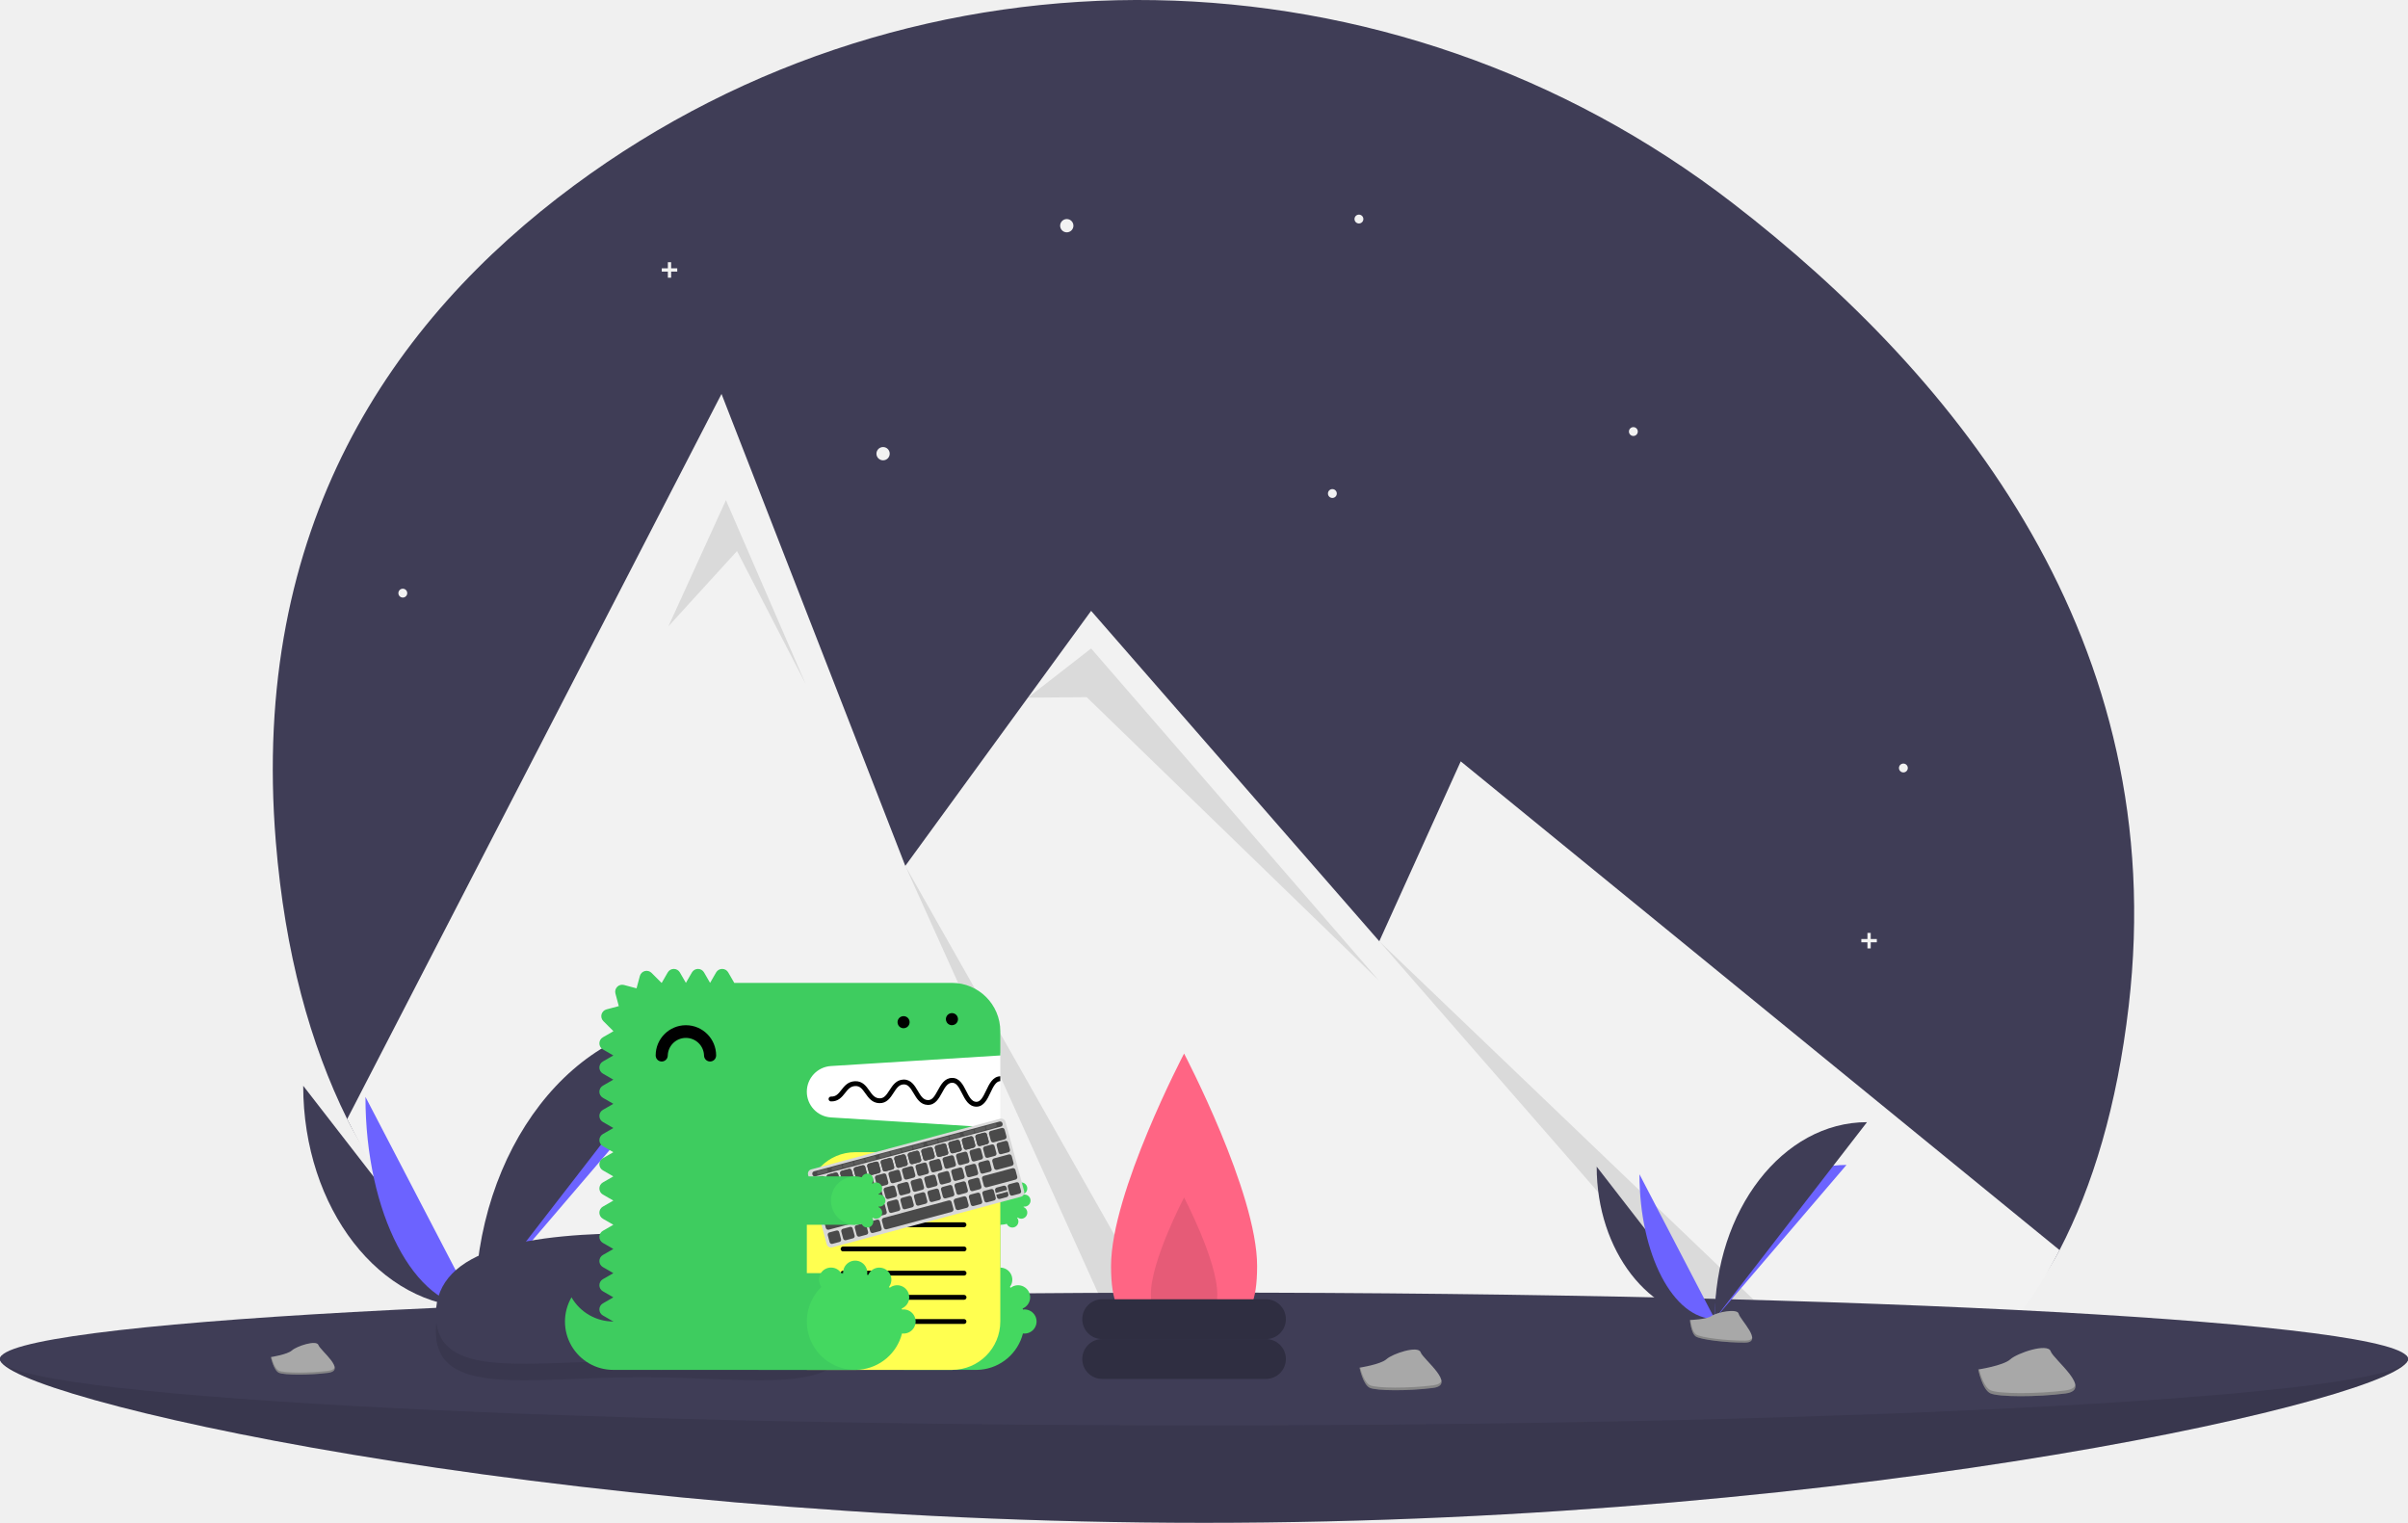
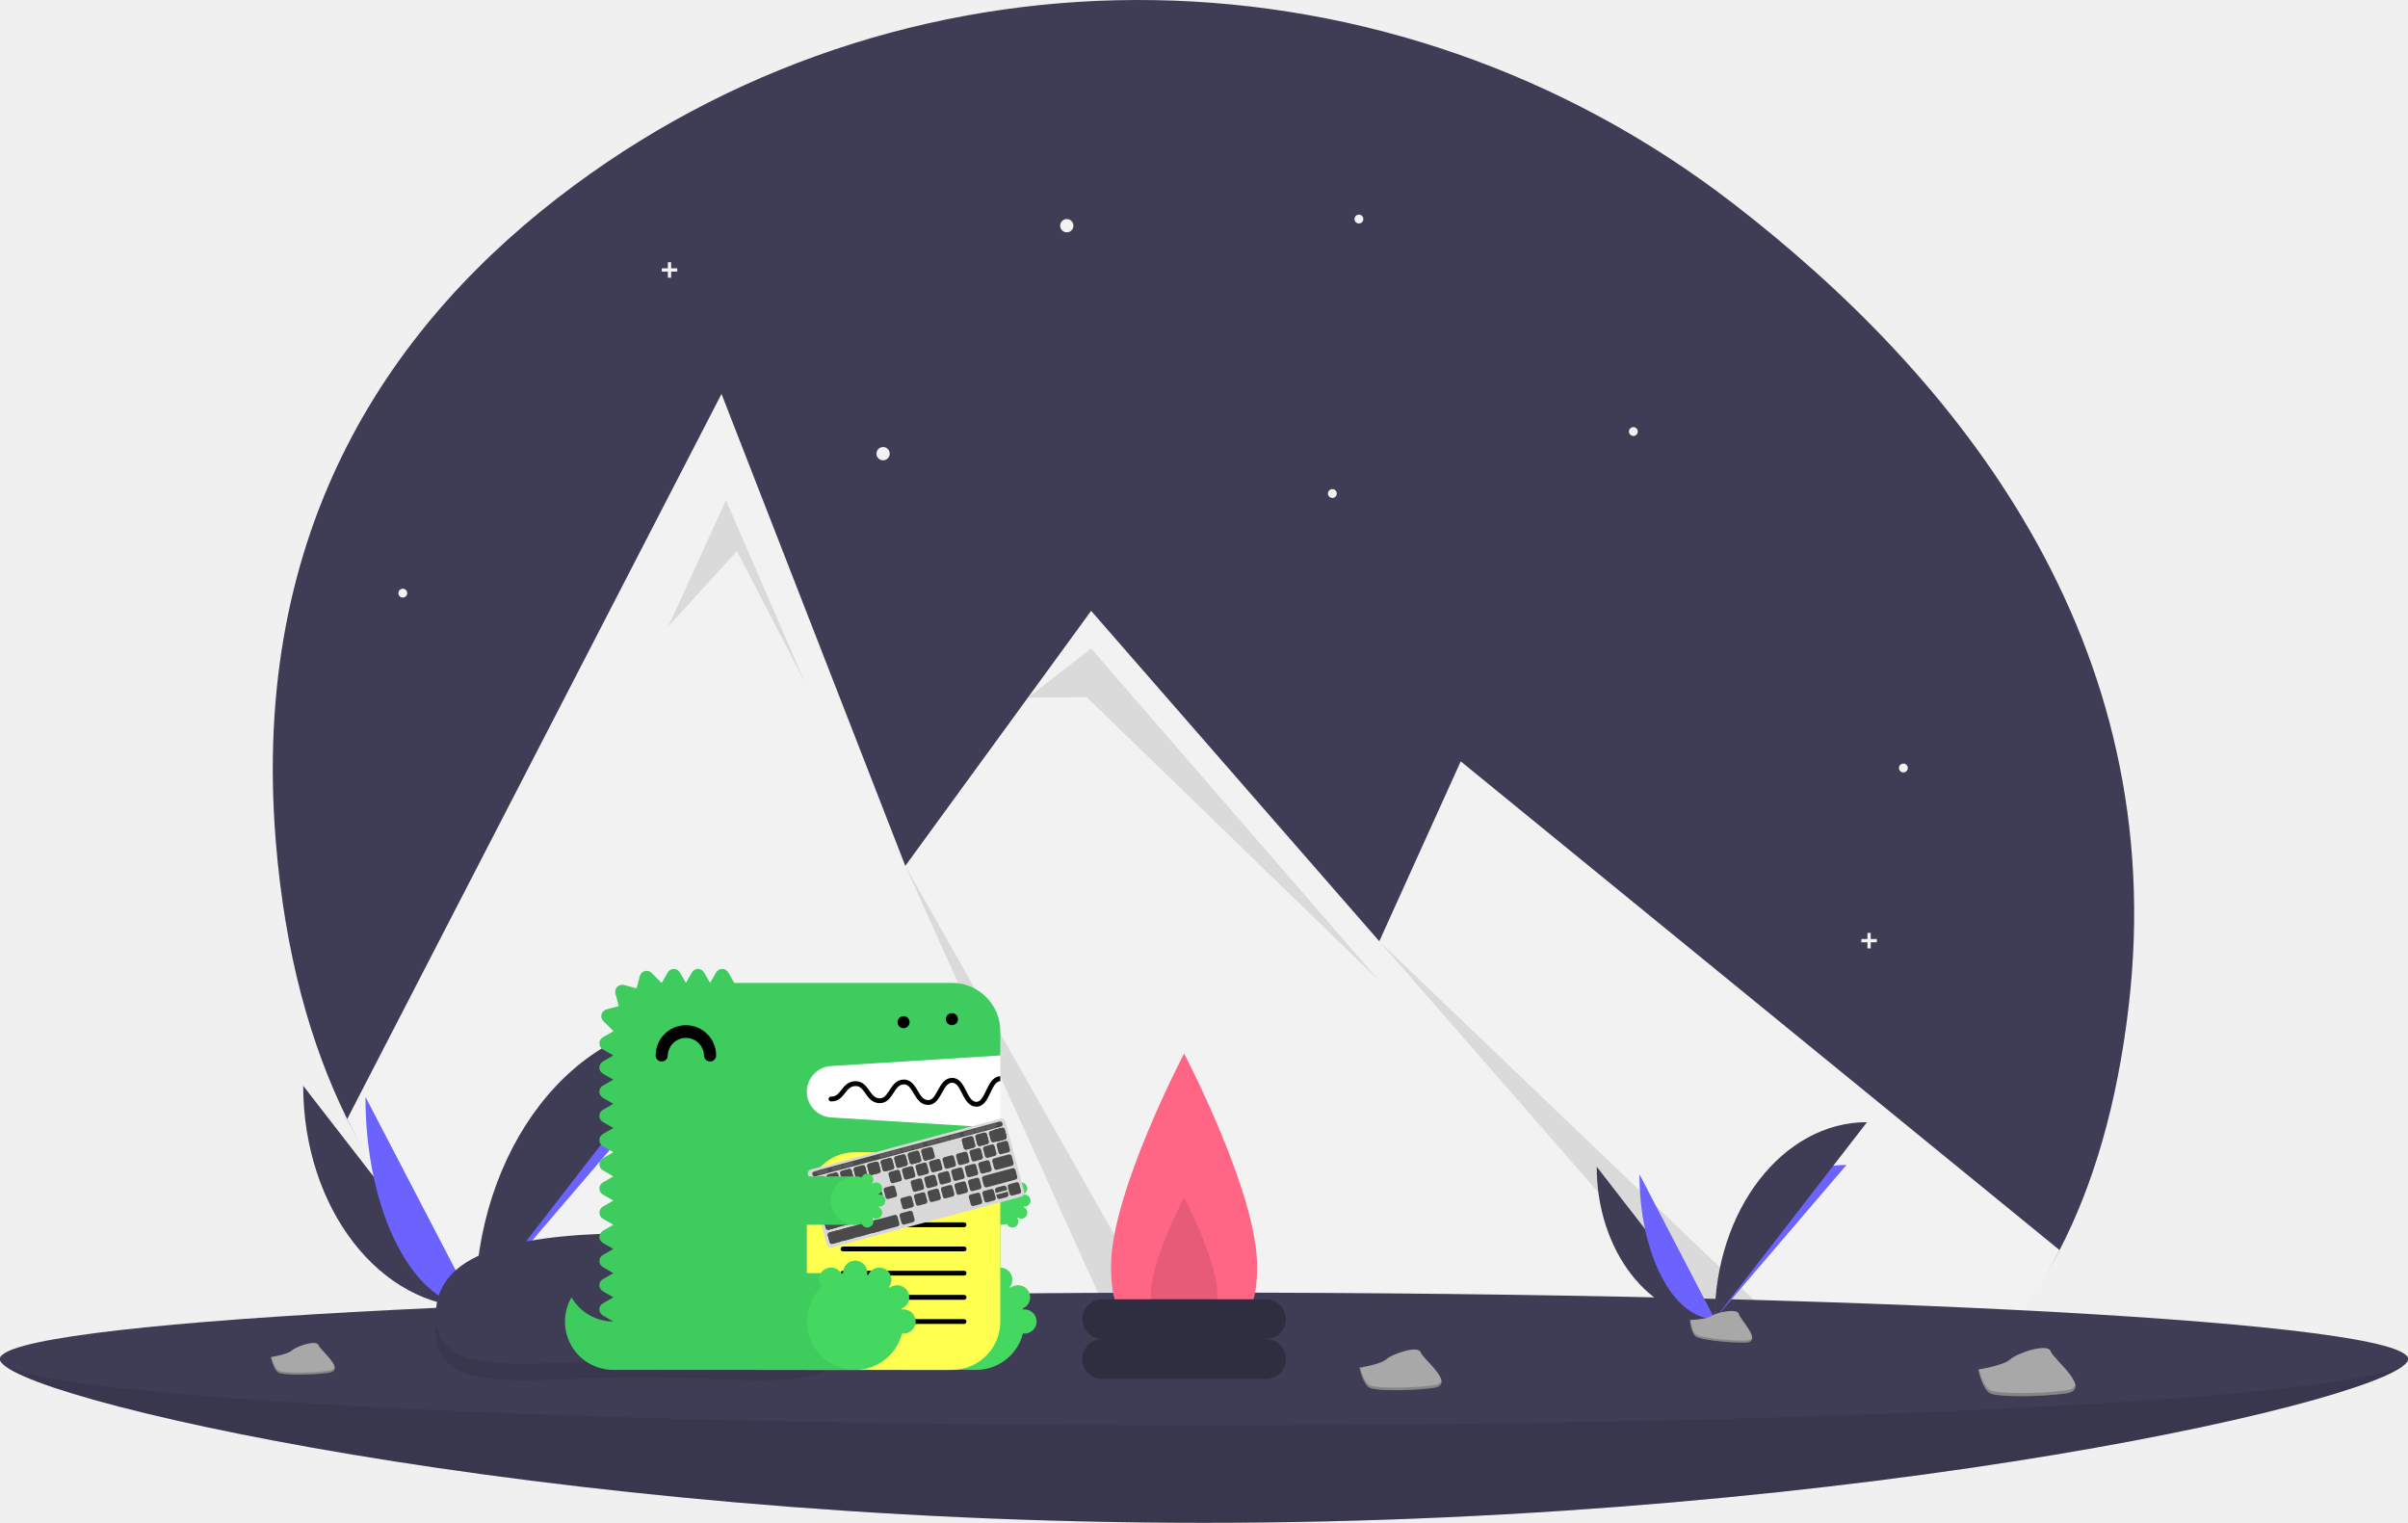
<svg xmlns="http://www.w3.org/2000/svg" width="1088" height="687.962" viewBox="0 0 1088 687.962">
  <g id="Group_12" data-name="Group 12" transform="translate(-57 -56)">
    <g id="Group_11" data-name="Group 11" transform="translate(57 56)">
      <path id="Path_83" data-name="Path 83" d="M1017.81,560.461c-5.27,45.15-16.22,81.4-31.25,110.31-20,38.52-54.21,54.04-84.77,70.28a193.275,193.275,0,0,1-27.46,11.94c-55.61,19.3-117.85,14.18-166.74,3.99a657.282,657.282,0,0,0-104.09-13.16q-14.97-.675-29.97-.67c-15.42.02-293.07,5.29-360.67-131.57-16.69-33.76-28.13-75-32.24-125.27-11.63-142.12,52.29-235.46,134.74-296.47,155.97-115.41,369.76-110.57,523.43,7.88C941.15,276.621,1036.99,396.031,1017.81,560.461Z" transform="translate(-56 -106.019)" fill="#3f3d56" />
      <path id="Path_84" data-name="Path 84" d="M986.56,670.771c-20,38.52-47.21,64.04-77.77,80.28a193.272,193.272,0,0,1-27.46,11.94c-55.61,19.3-117.85,14.18-166.74,3.99a657.3,657.3,0,0,0-104.09-13.16q-14.97-.675-29.97-.67-23.13.03-46.25,1.72c-100.17,7.36-253.82-6.43-321.42-143.29L382,283.981,444.95,445.6l20.09,51.59,55.37-75.98L549,381.981l130.2,149.27,36.8-81.27L970.78,657.9l14.21,11.59Z" transform="translate(-56 -106.019)" fill="#f2f2f2" />
      <path id="Path_85" data-name="Path 85" d="M302,282.962l26-57,36,83-31-60Z" opacity="0.1" />
      <path id="Path_86" data-name="Path 86" d="M610.5,753.821q-14.97-.675-29.97-.67L465.04,497.191Z" transform="translate(-56 -106.019)" opacity="0.1" />
      <path id="Path_87" data-name="Path 87" d="M464.411,315.191,493,292.962l130,150-132-128Z" opacity="0.1" />
      <path id="Path_88" data-name="Path 88" d="M908.79,751.051a193.265,193.265,0,0,1-27.46,11.94L679.2,531.251Z" transform="translate(-56 -106.019)" opacity="0.1" />
      <circle id="Ellipse_11" data-name="Ellipse 11" cx="3" cy="3" r="3" transform="translate(479 98.962)" fill="#f2f2f2" />
      <circle id="Ellipse_12" data-name="Ellipse 12" cx="3" cy="3" r="3" transform="translate(396 201.962)" fill="#f2f2f2" />
      <circle id="Ellipse_13" data-name="Ellipse 13" cx="2" cy="2" r="2" transform="translate(600 220.962)" fill="#f2f2f2" />
      <circle id="Ellipse_14" data-name="Ellipse 14" cx="2" cy="2" r="2" transform="translate(180 265.962)" fill="#f2f2f2" />
      <circle id="Ellipse_15" data-name="Ellipse 15" cx="2" cy="2" r="2" transform="translate(612 96.962)" fill="#f2f2f2" />
      <circle id="Ellipse_16" data-name="Ellipse 16" cx="2" cy="2" r="2" transform="translate(736 192.962)" fill="#f2f2f2" />
      <circle id="Ellipse_17" data-name="Ellipse 17" cx="2" cy="2" r="2" transform="translate(858 344.962)" fill="#f2f2f2" />
      <path id="Path_89" data-name="Path 89" d="M306,121.222h-2.76v-2.76h-1.48v2.76H299V122.7h2.76v2.759h1.48V122.7H306Z" fill="#f2f2f2" />
      <path id="Path_90" data-name="Path 90" d="M848,424.222h-2.76v-2.76h-1.48v2.76H841V425.7h2.76v2.759h1.48V425.7H848Z" fill="#f2f2f2" />
      <path id="Path_91" data-name="Path 91" d="M1144,719.981c0,16.569-243.557,74-544,74s-544-57.431-544-74,243.557,14,544,14S1144,703.413,1144,719.981Z" transform="translate(-56 -106.019)" fill="#3f3d56" />
      <path id="Path_92" data-name="Path 92" d="M1144,719.981c0,16.569-243.557,74-544,74s-544-57.431-544-74,243.557,14,544,14S1144,703.413,1144,719.981Z" transform="translate(-56 -106.019)" opacity="0.1" />
      <ellipse id="Ellipse_18" data-name="Ellipse 18" cx="544" cy="30" rx="544" ry="30" transform="translate(0 583.962)" fill="#3f3d56" />
      <path id="Path_93" data-name="Path 93" d="M624,677.981c0,33.137-14.775,24-33,24s-33,9.137-33-24,33-96,33-96S624,644.844,624,677.981Z" transform="translate(-56 -106.019)" fill="#ff6584" />
      <path id="Path_94" data-name="Path 94" d="M606,690.66c0,15.062-6.716,10.909-15,10.909s-15,4.153-15-10.909,15-43.636,15-43.636S606,675.6,606,690.66Z" transform="translate(-56 -106.019)" opacity="0.1" />
      <rect id="Rectangle_97" data-name="Rectangle 97" width="92" height="18" rx="9" transform="translate(489 604.962)" fill="#2f2e41" />
      <rect id="Rectangle_98" data-name="Rectangle 98" width="92" height="18" rx="9" transform="translate(489 586.962)" fill="#2f2e41" />
      <path id="Path_95" data-name="Path 95" d="M193,596.547c0,55.343,34.719,100.126,77.626,100.126" transform="translate(-56 -106.019)" fill="#3f3d56" />
      <path id="Path_96" data-name="Path 96" d="M270.626,696.673c0-55.965,38.745-101.251,86.626-101.251" transform="translate(-56 -106.019)" fill="#6c63ff" />
      <path id="Path_97" data-name="Path 97" d="M221.125,601.564c0,52.57,22.14,95.109,49.5,95.109" transform="translate(-56 -106.019)" fill="#6c63ff" />
      <path id="Path_98" data-name="Path 98" d="M270.626,696.673c0-71.511,44.783-129.377,100.126-129.377" transform="translate(-56 -106.019)" fill="#3f3d56" />
      <path id="Path_99" data-name="Path 99" d="M254.3,697.379s11.009-.339,14.326-2.7,16.934-5.183,17.757-1.395,16.544,18.844,4.115,18.945-28.879-1.936-32.19-3.953S254.3,697.379,254.3,697.379Z" transform="translate(-56 -106.019)" fill="#a8a8a8" />
      <path id="Path_100" data-name="Path 100" d="M290.716,710.909c-12.429.1-28.879-1.936-32.19-3.953-2.522-1.536-3.527-7.048-3.863-9.591l-.368.014s.7,8.879,4.009,10.9,19.761,4.053,32.19,3.953c3.588-.029,4.827-1.305,4.759-3.2C294.755,710.174,293.386,710.887,290.716,710.909Z" transform="translate(-56 -106.019)" opacity="0.2" />
      <path id="Path_101" data-name="Path 101" d="M777.429,633.081c0,38.029,23.857,68.8,53.341,68.8" transform="translate(-56 -106.019)" fill="#3f3d56" />
      <path id="Path_102" data-name="Path 102" d="M830.769,701.882c0-38.456,26.623-69.575,59.525-69.575" transform="translate(-56 -106.019)" fill="#6c63ff" />
      <path id="Path_103" data-name="Path 103" d="M796.755,636.528c0,36.124,15.213,65.354,34.014,65.354" transform="translate(-56 -106.019)" fill="#6c63ff" />
      <path id="Path_104" data-name="Path 104" d="M830.769,701.882c0-49.139,30.773-88.9,68.8-88.9" transform="translate(-56 -106.019)" fill="#3f3d56" />
      <path id="Path_105" data-name="Path 105" d="M819.548,702.367s7.565-.233,9.844-1.856,11.636-3.562,12.2-.958,11.368,12.949,2.828,13.018-19.844-1.33-22.119-2.716S819.548,702.367,819.548,702.367Z" transform="translate(-56 -106.019)" fill="#a8a8a8" />
      <path id="Path_106" data-name="Path 106" d="M844.574,711.664c-8.54.069-19.844-1.33-22.119-2.716-1.733-1.056-2.423-4.843-2.654-6.59l-.253.01s.479,6.1,2.755,7.487,13.579,2.785,22.119,2.716c2.465-.02,3.317-.9,3.27-2.2C847.349,711.159,846.409,711.649,844.574,711.664Z" transform="translate(-56 -106.019)" opacity="0.2" />
      <path id="Path_107" data-name="Path 107" d="M949.813,724.718s11.36-1.729,14.5-4.591,16.89-7.488,18.217-3.667,19.494,17.447,6.633,19.107-30.153,1.609-33.835-.065S949.813,724.718,949.813,724.718Z" transform="translate(-56 -106.019)" fill="#a8a8a8" />
      <path id="Path_108" data-name="Path 108" d="M989.228,734.173c-12.86,1.659-30.153,1.609-33.835-.065-2.8-1.275-4.535-6.858-5.2-9.45l-.379.061s1.833,9.109,5.516,10.783,20.975,1.725,33.835.065c3.712-.479,4.836-1.956,4.529-3.906C993.319,732.907,991.991,733.817,989.228,734.173Z" transform="translate(-56 -106.019)" opacity="0.2" />
      <path id="Path_109" data-name="Path 109" d="M670.26,723.9s9.587-1.459,12.237-3.875,14.255-6.32,15.374-3.095,16.452,14.725,5.6,16.125-25.448,1.358-28.555-.055S670.26,723.9,670.26,723.9Z" transform="translate(-56 -106.019)" fill="#a8a8a8" />
      <path id="Path_110" data-name="Path 110" d="M703.524,731.875c-10.853,1.4-25.448,1.358-28.555-.055-2.367-1.076-3.827-5.788-4.39-7.976l-.32.051s1.547,7.687,4.655,9.1,17.7,1.456,28.555.055c3.133-.4,4.081-1.651,3.822-3.3C706.977,730.807,705.856,731.575,703.524,731.875Z" transform="translate(-56 -106.019)" opacity="0.2" />
      <path id="Path_111" data-name="Path 111" d="M178.389,719.109s7.463-1.136,9.527-3.016,11.1-4.92,11.969-2.409,12.808,11.463,4.358,12.553-19.811,1.057-22.23-.043S178.389,719.109,178.389,719.109Z" transform="translate(-56 -106.019)" fill="#a8a8a8" />
      <path id="Path_112" data-name="Path 112" d="M204.285,725.321c-8.449,1.09-19.811,1.057-22.23-.043-1.842-.838-2.979-4.506-3.417-6.209l-.249.04s1.2,5.984,3.624,7.085,13.781,1.133,22.23.043c2.439-.315,3.177-1.285,2.976-2.566C206.973,724.489,206.1,725.087,204.285,725.321Z" transform="translate(-56 -106.019)" opacity="0.2" />
      <path id="Path_113" data-name="Path 113" d="M439.7,707.337c0,30.22-42.124,20.873-93.7,20.873s-93.074,9.347-93.074-20.873,42.118-36.793,93.694-36.793S439.7,677.117,439.7,707.337Z" transform="translate(-56 -106.019)" opacity="0.1" />
      <path id="Path_114" data-name="Path 114" d="M439.7,699.9c0,30.22-42.124,20.873-93.7,20.873s-93.074,9.347-93.074-20.873S295.04,663.1,346.616,663.1,439.7,669.676,439.7,699.9Z" transform="translate(-56 -106.019)" fill="#3f3d56" />
    </g>
    <g id="docusaurus_keytar" transform="translate(312.271 493.733)">
      <path id="Path_40" data-name="Path 40" d="M99,52h91.791V89.153H99Z" transform="translate(5.904 -14.001)" fill="#fff" fill-rule="evenodd" />
      <path id="Path_41" data-name="Path 41" d="M24.855,163.927A21.828,21.828,0,0,1,5.947,153a21.829,21.829,0,0,0,18.908,32.782H46.71V163.927Z" transform="translate(-3 -4.634)" fill="#3ecc5f" fill-rule="evenodd" />
      <path id="Path_42" data-name="Path 42" d="M121.861,61.1l76.514-4.782V45.39A21.854,21.854,0,0,0,176.52,23.535H78.173L75.441,18.8a3.154,3.154,0,0,0-5.464,0l-2.732,4.732L64.513,18.8a3.154,3.154,0,0,0-5.464,0l-2.732,4.732L53.586,18.8a3.154,3.154,0,0,0-5.464,0L45.39,23.535c-.024,0-.046,0-.071,0l-4.526-4.525a3.153,3.153,0,0,0-5.276,1.414l-1.5,5.577-5.674-1.521a3.154,3.154,0,0,0-3.863,3.864L26,34.023l-5.575,1.494a3.155,3.155,0,0,0-1.416,5.278l4.526,4.526c0,.023,0,.046,0,.07L18.8,48.122a3.154,3.154,0,0,0,0,5.464l4.732,2.732L18.8,59.05a3.154,3.154,0,0,0,0,5.464l4.732,2.732L18.8,69.977a3.154,3.154,0,0,0,0,5.464l4.732,2.732L18.8,80.9a3.154,3.154,0,0,0,0,5.464L23.535,89.1,18.8,91.832a3.154,3.154,0,0,0,0,5.464l4.732,2.732L18.8,102.76a3.154,3.154,0,0,0,0,5.464l4.732,2.732L18.8,113.687a3.154,3.154,0,0,0,0,5.464l4.732,2.732L18.8,124.615a3.154,3.154,0,0,0,0,5.464l4.732,2.732L18.8,135.542a3.154,3.154,0,0,0,0,5.464l4.732,2.732L18.8,146.469a3.154,3.154,0,0,0,0,5.464l4.732,2.732L18.8,157.4a3.154,3.154,0,0,0,0,5.464l4.732,2.732L18.8,168.324a3.154,3.154,0,0,0,0,5.464l4.732,2.732A21.854,21.854,0,0,0,45.39,198.375H176.52a21.854,21.854,0,0,0,21.855-21.855V89.1l-76.514-4.782a11.632,11.632,0,0,1,0-23.219" transform="translate(-1.681 -17.226)" fill="#3ecc5f" fill-rule="evenodd" />
      <path id="Path_43" data-name="Path 43" d="M143,186.71h32.782V143H143Z" transform="translate(9.984 -5.561)" fill="#3ecc5f" fill-rule="evenodd" />
      <path id="Path_44" data-name="Path 44" d="M196.71,159.855a5.438,5.438,0,0,0-.7.07c-.042-.164-.081-.329-.127-.493a5.457,5.457,0,1,0-5.4-9.372q-.181-.185-.366-.367a5.454,5.454,0,1,0-9.384-5.4c-.162-.046-.325-.084-.486-.126a5.467,5.467,0,1,0-10.788,0c-.162.042-.325.08-.486.126a5.457,5.457,0,1,0-9.384,5.4,21.843,21.843,0,1,0,36.421,21.02,5.452,5.452,0,1,0,.7-10.858" transform="translate(10.912 -6.025)" fill="#44d860" fill-rule="evenodd" />
      <path id="Path_45" data-name="Path 45" d="M153,124.855h32.782V103H153Z" transform="translate(10.912 -9.271)" fill="#3ecc5f" fill-rule="evenodd" />
      <path id="Path_46" data-name="Path 46" d="M194.855,116.765a2.732,2.732,0,1,0,0-5.464,2.811,2.811,0,0,0-.349.035c-.022-.082-.04-.164-.063-.246a2.733,2.733,0,0,0-1.052-5.253,2.7,2.7,0,0,0-1.648.566q-.09-.093-.184-.184a2.7,2.7,0,0,0,.553-1.633,2.732,2.732,0,0,0-5.245-1.07,10.928,10.928,0,1,0,0,21.031,2.732,2.732,0,0,0,5.245-1.07,2.7,2.7,0,0,0-.553-1.633q.093-.09.184-.184a2.7,2.7,0,0,0,1.648.566,2.732,2.732,0,0,0,1.052-5.253c.023-.081.042-.164.063-.246a2.814,2.814,0,0,0,.349.035" transform="translate(12.767 -9.377)" fill="#44d860" fill-rule="evenodd" />
      <path id="Path_47" data-name="Path 47" d="M65.087,56.891a2.732,2.732,0,0,1-2.732-2.732,8.2,8.2,0,0,0-16.391,0,2.732,2.732,0,0,1-5.464,0,13.659,13.659,0,0,1,27.319,0,2.732,2.732,0,0,1-2.732,2.732" transform="translate(0.478 -15.068)" fill-rule="evenodd" />
      <path id="Path_48" data-name="Path 48" d="M103,191.347h65.565a21.854,21.854,0,0,0,21.855-21.855V93H124.855A21.854,21.854,0,0,0,103,114.855Z" transform="translate(6.275 -10.199)" fill="#ffff50" fill-rule="evenodd" />
      <path id="Path_49" data-name="Path 49" d="M173.216,129.787H118.535a1.093,1.093,0,1,1,0-2.185h54.681a1.093,1.093,0,0,1,0,2.185m0,21.855H118.535a1.093,1.093,0,1,1,0-2.186h54.681a1.093,1.093,0,0,1,0,2.186m0,21.855H118.535a1.093,1.093,0,1,1,0-2.185h54.681a1.093,1.093,0,0,1,0,2.185m0-54.434H118.535a1.093,1.093,0,1,1,0-2.185h54.681a1.093,1.093,0,0,1,0,2.185m0,21.652H118.535a1.093,1.093,0,1,1,0-2.186h54.681a1.093,1.093,0,0,1,0,2.186m0,21.855H118.535a1.093,1.093,0,1,1,0-2.186h54.681a1.093,1.093,0,0,1,0,2.186M189.585,61.611c-.013,0-.024-.007-.037-.005-3.377.115-4.974,3.492-6.384,6.472-1.471,3.114-2.608,5.139-4.473,5.078-2.064-.074-3.244-2.406-4.494-4.874-1.436-2.835-3.075-6.049-6.516-5.929-3.329.114-4.932,3.053-6.346,5.646-1.5,2.762-2.529,4.442-4.5,4.364-2.106-.076-3.225-1.972-4.52-4.167-1.444-2.443-3.112-5.191-6.487-5.1-3.272.113-4.879,2.606-6.3,4.808-1.5,2.328-2.552,3.746-4.551,3.662-2.156-.076-3.27-1.65-4.558-3.472-1.447-2.047-3.077-4.363-6.442-4.251-3.2.109-4.807,2.153-6.224,3.954-1.346,1.709-2.4,3.062-4.621,2.977a1.093,1.093,0,0,0-.079,2.186c3.3.11,4.967-1.967,6.417-3.81,1.286-1.635,2.4-3.045,4.582-3.12,2.1-.09,3.091,1.218,4.584,3.327,1.417,2,3.026,4.277,6.263,4.394,3.391.114,5.022-2.42,6.467-4.663,1.292-2,2.406-3.734,4.535-3.807,1.959-.073,3.026,1.475,4.529,4.022,1.417,2.4,3.023,5.121,6.324,5.241,3.415.118,5.064-2.863,6.5-5.5,1.245-2.282,2.419-4.437,4.5-4.509,1.959-.046,2.981,1.743,4.492,4.732,1.412,2.79,3.013,5.95,6.365,6.071l.185,0c3.348,0,4.937-3.36,6.343-6.331,1.245-2.634,2.423-5.114,4.444-5.216Z" transform="translate(7.109 -13.11)" fill-rule="evenodd" />
      <path id="Path_50" data-name="Path 50" d="M83,186.71h43.71V143H83Z" transform="translate(4.42 -5.561)" fill="#3ecc5f" fill-rule="evenodd" />
      <g id="Group_8" data-name="Group 8" transform="matrix(0.966, -0.259, 0.259, 0.966, 109.327, 91.085)">
        <rect id="Rectangle_3" data-name="Rectangle 3" width="92.361" height="36.462" rx="2" transform="translate(0 0)" fill="#d8d8d8" />
        <g id="Group_2" data-name="Group 2" transform="translate(1.531 23.03)">
          <rect id="Rectangle_4" data-name="Rectangle 4" width="5.336" height="5.336" rx="1" transform="translate(16.797 0)" fill="#4a4a4a" />
-           <rect id="Rectangle_5" data-name="Rectangle 5" width="5.336" height="5.336" rx="1" transform="translate(23.12 0)" fill="#4a4a4a" />
-           <rect id="Rectangle_6" data-name="Rectangle 6" width="5.336" height="5.336" rx="1" transform="translate(29.444 0)" fill="#4a4a4a" />
+           <rect id="Rectangle_5" data-name="Rectangle 5" width="5.336" height="5.336" rx="1" transform="translate(https://unreplaced.todo/23.12 0)" fill="#4a4a4a" />
+           <rect id="Rectangle_6" data-name="Rectangle 6" width="5.336" height="5.336" rx="1" transform="translate(https://unreplaced.todo/29.444 0)" fill="#4a4a4a" />
          <rect id="Rectangle_7" data-name="Rectangle 7" width="5.336" height="5.336" rx="1" transform="translate(35.768 0)" fill="#4a4a4a" />
          <rect id="Rectangle_8" data-name="Rectangle 8" width="5.336" height="5.336" rx="1" transform="translate(42.091 0)" fill="#4a4a4a" />
          <rect id="Rectangle_9" data-name="Rectangle 9" width="5.336" height="5.336" rx="1" transform="translate(48.415 0)" fill="#4a4a4a" />
          <rect id="Rectangle_10" data-name="Rectangle 10" width="5.336" height="5.336" rx="1" transform="translate(54.739 0)" fill="#4a4a4a" />
          <rect id="Rectangle_11" data-name="Rectangle 11" width="5.336" height="5.336" rx="1" transform="translate(61.063 0)" fill="#4a4a4a" />
          <rect id="Rectangle_12" data-name="Rectangle 12" width="5.336" height="5.336" rx="1" transform="translate(67.386 0)" fill="#4a4a4a" />
          <path id="Path_51" data-name="Path 51" d="M1.093,0H14.518a1.093,1.093,0,0,1,1.093,1.093V4.243a1.093,1.093,0,0,1-1.093,1.093H1.093A1.093,1.093,0,0,1,0,4.243V1.093A1.093,1.093,0,0,1,1.093,0ZM75,0H88.426a1.093,1.093,0,0,1,1.093,1.093V4.243a1.093,1.093,0,0,1-1.093,1.093H75a1.093,1.093,0,0,1-1.093-1.093V1.093A1.093,1.093,0,0,1,75,0Z" transform="translate(0 0)" fill="#4a4a4a" fill-rule="evenodd" />
        </g>
        <g id="Group_3" data-name="Group 3" transform="translate(1.531 10.261)">
          <path id="Path_52" data-name="Path 52" d="M1.093,0H6.218A1.093,1.093,0,0,1,7.31,1.093V4.242A1.093,1.093,0,0,1,6.218,5.335H1.093A1.093,1.093,0,0,1,0,4.242V1.093A1.093,1.093,0,0,1,1.093,0Z" transform="translate(0 0)" fill="#4a4a4a" fill-rule="evenodd" />
          <rect id="Rectangle_13" data-name="Rectangle 13" width="5.336" height="5.336" rx="1" transform="translate(8.299 0)" fill="#4a4a4a" />
          <rect id="Rectangle_14" data-name="Rectangle 14" width="5.336" height="5.336" rx="1" transform="translate(14.623 0)" fill="#4a4a4a" />
-           <rect id="Rectangle_15" data-name="Rectangle 15" width="5.336" height="5.336" rx="1" transform="translate(20.947 0)" fill="#4a4a4a" />
-           <rect id="Rectangle_16" data-name="Rectangle 16" width="5.336" height="5.336" rx="1" transform="translate(27.271 0)" fill="#4a4a4a" />
+           <rect id="Rectangle_15" data-name="Rectangle 15" width="5.336" height="5.336" rx="1" transform="translate(https://unreplaced.todo/20.947 0)" fill="#4a4a4a" />
+           <rect id="Rectangle_16" data-name="Rectangle 16" width="5.336" height="5.336" rx="1" transform="translate(https://unreplaced.todo/27.271 0)" fill="#4a4a4a" />
          <rect id="Rectangle_17" data-name="Rectangle 17" width="5.336" height="5.336" rx="1" transform="translate(33.594 0)" fill="#4a4a4a" />
          <rect id="Rectangle_18" data-name="Rectangle 18" width="5.336" height="5.336" rx="1" transform="translate(39.918 0)" fill="#4a4a4a" />
          <rect id="Rectangle_19" data-name="Rectangle 19" width="5.336" height="5.336" rx="1" transform="translate(46.242 0)" fill="#4a4a4a" />
          <rect id="Rectangle_20" data-name="Rectangle 20" width="5.336" height="5.336" rx="1" transform="translate(52.565 0)" fill="#4a4a4a" />
          <rect id="Rectangle_21" data-name="Rectangle 21" width="5.336" height="5.336" rx="1" transform="translate(58.888 0)" fill="#4a4a4a" />
          <rect id="Rectangle_22" data-name="Rectangle 22" width="5.336" height="5.336" rx="1" transform="translate(65.212 0)" fill="#4a4a4a" />
          <rect id="Rectangle_23" data-name="Rectangle 23" width="5.336" height="5.336" rx="1" transform="translate(71.536 0)" fill="#4a4a4a" />
          <rect id="Rectangle_24" data-name="Rectangle 24" width="5.336" height="5.336" rx="1" transform="translate(77.859 0)" fill="#4a4a4a" />
          <rect id="Rectangle_25" data-name="Rectangle 25" width="5.336" height="5.336" rx="1" transform="translate(84.183 0)" fill="#4a4a4a" />
        </g>
        <g id="Group_4" data-name="Group 4" transform="translate(91.05 9.546) rotate(180)">
          <path id="Path_53" data-name="Path 53" d="M1.093,0H6.219A1.093,1.093,0,0,1,7.312,1.093v3.15A1.093,1.093,0,0,1,6.219,5.336H1.093A1.093,1.093,0,0,1,0,4.243V1.093A1.093,1.093,0,0,1,1.093,0Z" transform="translate(0 0)" fill="#4a4a4a" fill-rule="evenodd" />
          <rect id="Rectangle_26" data-name="Rectangle 26" width="5.336" height="5.336" rx="1" transform="translate(8.299 0)" fill="#4a4a4a" />
          <rect id="Rectangle_27" data-name="Rectangle 27" width="5.336" height="5.336" rx="1" transform="translate(14.623 0)" fill="#4a4a4a" />
-           <rect id="Rectangle_28" data-name="Rectangle 28" width="5.336" height="5.336" rx="1" transform="translate(20.947 0)" fill="#4a4a4a" />
-           <rect id="Rectangle_29" data-name="Rectangle 29" width="5.336" height="5.336" rx="1" transform="translate(27.271 0)" fill="#4a4a4a" />
+           <rect id="Rectangle_28" data-name="Rectangle 28" width="5.336" height="5.336" rx="1" transform="translate(https://unreplaced.todo/20.947 0)" fill="#4a4a4a" />
+           <rect id="Rectangle_29" data-name="Rectangle 29" width="5.336" height="5.336" rx="1" transform="translate(https://unreplaced.todo/27.271 0)" fill="#4a4a4a" />
          <rect id="Rectangle_30" data-name="Rectangle 30" width="5.336" height="5.336" rx="1" transform="translate(33.594 0)" fill="#4a4a4a" />
          <rect id="Rectangle_31" data-name="Rectangle 31" width="5.336" height="5.336" rx="1" transform="translate(39.918 0)" fill="#4a4a4a" />
          <rect id="Rectangle_32" data-name="Rectangle 32" width="5.336" height="5.336" rx="1" transform="translate(46.242 0)" fill="#4a4a4a" />
          <rect id="Rectangle_33" data-name="Rectangle 33" width="5.336" height="5.336" rx="1" transform="translate(52.565 0)" fill="#4a4a4a" />
          <rect id="Rectangle_34" data-name="Rectangle 34" width="5.336" height="5.336" rx="1" transform="translate(58.889 0)" fill="#4a4a4a" />
          <rect id="Rectangle_35" data-name="Rectangle 35" width="5.336" height="5.336" rx="1" transform="translate(65.213 0)" fill="#4a4a4a" />
          <rect id="Rectangle_36" data-name="Rectangle 36" width="5.336" height="5.336" rx="1" transform="translate(71.537 0)" fill="#4a4a4a" />
          <rect id="Rectangle_37" data-name="Rectangle 37" width="5.336" height="5.336" rx="1" transform="translate(77.86 0)" fill="#4a4a4a" />
          <rect id="Rectangle_38" data-name="Rectangle 38" width="5.336" height="5.336" rx="1" transform="translate(84.183 0)" fill="#4a4a4a" />
          <rect id="Rectangle_39" data-name="Rectangle 39" width="5.336" height="5.336" rx="1" transform="translate(8.299 0)" fill="#4a4a4a" />
          <rect id="Rectangle_40" data-name="Rectangle 40" width="5.336" height="5.336" rx="1" transform="translate(14.623 0)" fill="#4a4a4a" />
-           <rect id="Rectangle_41" data-name="Rectangle 41" width="5.336" height="5.336" rx="1" transform="translate(20.947 0)" fill="#4a4a4a" />
-           <rect id="Rectangle_42" data-name="Rectangle 42" width="5.336" height="5.336" rx="1" transform="translate(27.271 0)" fill="#4a4a4a" />
+           <rect id="Rectangle_41" data-name="Rectangle 41" width="5.336" height="5.336" rx="1" transform="translate(https://unreplaced.todo/20.947 0)" fill="#4a4a4a" />
+           <rect id="Rectangle_42" data-name="Rectangle 42" width="5.336" height="5.336" rx="1" transform="translate(https://unreplaced.todo/27.271 0)" fill="#4a4a4a" />
          <rect id="Rectangle_43" data-name="Rectangle 43" width="5.336" height="5.336" rx="1" transform="translate(33.594 0)" fill="#4a4a4a" />
          <rect id="Rectangle_44" data-name="Rectangle 44" width="5.336" height="5.336" rx="1" transform="translate(39.918 0)" fill="#4a4a4a" />
          <rect id="Rectangle_45" data-name="Rectangle 45" width="5.336" height="5.336" rx="1" transform="translate(46.242 0)" fill="#4a4a4a" />
          <rect id="Rectangle_46" data-name="Rectangle 46" width="5.336" height="5.336" rx="1" transform="translate(52.565 0)" fill="#4a4a4a" />
          <rect id="Rectangle_47" data-name="Rectangle 47" width="5.336" height="5.336" rx="1" transform="translate(58.889 0)" fill="#4a4a4a" />
          <rect id="Rectangle_48" data-name="Rectangle 48" width="5.336" height="5.336" rx="1" transform="translate(65.213 0)" fill="#4a4a4a" />
          <rect id="Rectangle_49" data-name="Rectangle 49" width="5.336" height="5.336" rx="1" transform="translate(71.537 0)" fill="#4a4a4a" />
          <rect id="Rectangle_50" data-name="Rectangle 50" width="5.336" height="5.336" rx="1" transform="translate(77.86 0)" fill="#4a4a4a" />
          <rect id="Rectangle_51" data-name="Rectangle 51" width="5.336" height="5.336" rx="1" transform="translate(84.183 0)" fill="#4a4a4a" />
        </g>
        <g id="Group_6" data-name="Group 6" transform="translate(1.531 16.584)">
          <path id="Path_54" data-name="Path 54" d="M1.093,0h7.3A1.093,1.093,0,0,1,9.485,1.093v3.15A1.093,1.093,0,0,1,8.392,5.336h-7.3A1.093,1.093,0,0,1,0,4.243V1.094A1.093,1.093,0,0,1,1.093,0Z" transform="translate(0 0)" fill="#4a4a4a" fill-rule="evenodd" />
          <g id="Group_5" data-name="Group 5" transform="translate(10.671 0)">
            <rect id="Rectangle_52" data-name="Rectangle 52" width="5.336" height="5.336" rx="1" fill="#4a4a4a" />
            <rect id="Rectangle_53" data-name="Rectangle 53" width="5.336" height="5.336" rx="1" transform="translate(6.324 0)" fill="#4a4a4a" />
            <rect id="Rectangle_54" data-name="Rectangle 54" width="5.336" height="5.336" rx="1" transform="translate(12.647 0)" fill="#4a4a4a" />
            <rect id="Rectangle_55" data-name="Rectangle 55" width="5.336" height="5.336" rx="1" transform="translate(18.971 0)" fill="#4a4a4a" />
-             <rect id="Rectangle_56" data-name="Rectangle 56" width="5.336" height="5.336" rx="1" transform="translate(25.295 0)" fill="#4a4a4a" />
+             <rect id="Rectangle_56" data-name="Rectangle 56" width="5.336" height="5.336" rx="1" transform="translate(https://unreplaced.todo/25.295 0)" fill="#4a4a4a" />
            <rect id="Rectangle_57" data-name="Rectangle 57" width="5.336" height="5.336" rx="1" transform="translate(31.619 0)" fill="#4a4a4a" />
            <rect id="Rectangle_58" data-name="Rectangle 58" width="5.336" height="5.336" rx="1" transform="translate(37.942 0)" fill="#4a4a4a" />
            <rect id="Rectangle_59" data-name="Rectangle 59" width="5.336" height="5.336" rx="1" transform="translate(44.265 0)" fill="#4a4a4a" />
            <rect id="Rectangle_60" data-name="Rectangle 60" width="5.336" height="5.336" rx="1" transform="translate(50.589 0)" fill="#4a4a4a" />
            <rect id="Rectangle_61" data-name="Rectangle 61" width="5.336" height="5.336" rx="1" transform="translate(56.912 0)" fill="#4a4a4a" />
            <rect id="Rectangle_62" data-name="Rectangle 62" width="5.336" height="5.336" rx="1" transform="translate(63.236 0)" fill="#4a4a4a" />
          </g>
          <path id="Path_55" data-name="Path 55" d="M1.094,0H8A1.093,1.093,0,0,1,9.091,1.093v3.15A1.093,1.093,0,0,1,8,5.336H1.093A1.093,1.093,0,0,1,0,4.243V1.094A1.093,1.093,0,0,1,1.093,0Z" transform="translate(80.428 0)" fill="#4a4a4a" fill-rule="evenodd" />
        </g>
        <g id="Group_7" data-name="Group 7" transform="translate(1.531 29.627)">
          <rect id="Rectangle_63" data-name="Rectangle 63" width="5.336" height="5.336" rx="1" transform="translate(0 0)" fill="#4a4a4a" />
          <rect id="Rectangle_64" data-name="Rectangle 64" width="5.336" height="5.336" rx="1" transform="translate(6.324 0)" fill="#4a4a4a" />
          <rect id="Rectangle_65" data-name="Rectangle 65" width="5.336" height="5.336" rx="1" transform="translate(12.647 0)" fill="#4a4a4a" />
          <rect id="Rectangle_66" data-name="Rectangle 66" width="5.336" height="5.336" rx="1" transform="translate(18.971 0)" fill="#4a4a4a" />
-           <path id="Path_56" data-name="Path 56" d="M1.093,0H31.515a1.093,1.093,0,0,1,1.093,1.093V4.244a1.093,1.093,0,0,1-1.093,1.093H1.093A1.093,1.093,0,0,1,0,4.244V1.093A1.093,1.093,0,0,1,1.093,0ZM34.687,0h3.942a1.093,1.093,0,0,1,1.093,1.093V4.244a1.093,1.093,0,0,1-1.093,1.093H34.687a1.093,1.093,0,0,1-1.093-1.093V1.093A1.093,1.093,0,0,1,34.687,0Z" transform="translate(25.294 0)" fill="#4a4a4a" fill-rule="evenodd" />
+           <path id="Path_56" data-name="Path 56" d="M1.093,0H31.515a1.093,1.093,0,0,1,1.093,1.093V4.244a1.093,1.093,0,0,1-1.093,1.093H1.093A1.093,1.093,0,0,1,0,4.244V1.093A1.093,1.093,0,0,1,1.093,0ZM34.687,0h3.942a1.093,1.093,0,0,1,1.093,1.093V4.244a1.093,1.093,0,0,1-1.093,1.093H34.687a1.093,1.093,0,0,1-1.093-1.093V1.093A1.093,1.093,0,0,1,34.687,0Z" transform="translate(https://unreplaced.todo/25.294 0)" fill="#4a4a4a" fill-rule="evenodd" />
          <rect id="Rectangle_67" data-name="Rectangle 67" width="5.336" height="5.336" rx="1" transform="translate(66.003 0)" fill="#4a4a4a" />
          <rect id="Rectangle_68" data-name="Rectangle 68" width="5.336" height="5.336" rx="1" transform="translate(72.327 0)" fill="#4a4a4a" />
          <rect id="Rectangle_69" data-name="Rectangle 69" width="5.336" height="5.336" rx="1" transform="translate(84.183 0)" fill="#4a4a4a" />
          <path id="Path_57" data-name="Path 57" d="M5.336,0V1.18A1.093,1.093,0,0,1,4.243,2.273H1.093A1.093,1.093,0,0,1,0,1.18V0Z" transform="translate(83.59 2.273) rotate(180)" fill="#4a4a4a" />
          <path id="Path_58" data-name="Path 58" d="M5.336,0V1.18A1.093,1.093,0,0,1,4.243,2.273H1.093A1.093,1.093,0,0,1,0,1.18V0Z" transform="translate(78.255 3.063)" fill="#4a4a4a" />
        </g>
        <rect id="Rectangle_70" data-name="Rectangle 70" width="88.927" height="2.371" rx="1.085" transform="translate(1.925 1.17)" fill="#4a4a4a" />
        <rect id="Rectangle_71" data-name="Rectangle 71" width="4.986" height="1.581" rx="0.723" transform="translate(4.1 1.566)" fill="#d8d8d8" opacity="0.136" />
        <rect id="Rectangle_72" data-name="Rectangle 72" width="4.986" height="1.581" rx="0.723" transform="translate(10.923 1.566)" fill="#d8d8d8" opacity="0.136" />
        <rect id="Rectangle_73" data-name="Rectangle 73" width="4.986" height="1.581" rx="0.723" transform="translate(16.173 1.566)" fill="#d8d8d8" opacity="0.136" />
-         <rect id="Rectangle_74" data-name="Rectangle 74" width="4.986" height="1.581" rx="0.723" transform="translate(21.421 1.566)" fill="#d8d8d8" opacity="0.136" />
-         <rect id="Rectangle_75" data-name="Rectangle 75" width="4.986" height="1.581" rx="0.723" transform="translate(26.671 1.566)" fill="#d8d8d8" opacity="0.136" />
+         <rect id="Rectangle_74" data-name="Rectangle 74" width="4.986" height="1.581" rx="0.723" transform="translate(https://unreplaced.todo/21.421 1.566)" fill="#d8d8d8" opacity="0.136" />
+         <rect id="Rectangle_75" data-name="Rectangle 75" width="4.986" height="1.581" rx="0.723" transform="translate(https://unreplaced.todo/26.671 1.566)" fill="#d8d8d8" opacity="0.136" />
        <rect id="Rectangle_76" data-name="Rectangle 76" width="4.986" height="1.581" rx="0.723" transform="translate(33.232 1.566)" fill="#d8d8d8" opacity="0.136" />
        <rect id="Rectangle_77" data-name="Rectangle 77" width="4.986" height="1.581" rx="0.723" transform="translate(38.48 1.566)" fill="#d8d8d8" opacity="0.136" />
        <rect id="Rectangle_78" data-name="Rectangle 78" width="4.986" height="1.581" rx="0.723" transform="translate(43.73 1.566)" fill="#d8d8d8" opacity="0.136" />
        <rect id="Rectangle_79" data-name="Rectangle 79" width="4.986" height="1.581" rx="0.723" transform="translate(48.978 1.566)" fill="#d8d8d8" opacity="0.136" />
        <rect id="Rectangle_80" data-name="Rectangle 80" width="4.986" height="1.581" rx="0.723" transform="translate(55.54 1.566)" fill="#d8d8d8" opacity="0.136" />
        <rect id="Rectangle_81" data-name="Rectangle 81" width="4.986" height="1.581" rx="0.723" transform="translate(60.788 1.566)" fill="#d8d8d8" opacity="0.136" />
        <rect id="Rectangle_82" data-name="Rectangle 82" width="4.986" height="1.581" rx="0.723" transform="translate(66.038 1.566)" fill="#d8d8d8" opacity="0.136" />
        <rect id="Rectangle_83" data-name="Rectangle 83" width="4.986" height="1.581" rx="0.723" transform="translate(72.599 1.566)" fill="#d8d8d8" opacity="0.136" />
        <rect id="Rectangle_84" data-name="Rectangle 84" width="4.986" height="1.581" rx="0.723" transform="translate(77.847 1.566)" fill="#d8d8d8" opacity="0.136" />
        <rect id="Rectangle_85" data-name="Rectangle 85" width="4.986" height="1.581" rx="0.723" transform="translate(83.097 1.566)" fill="#d8d8d8" opacity="0.136" />
      </g>
      <path id="Path_59" data-name="Path 59" d="M146.71,159.855a5.439,5.439,0,0,0-.7.07c-.042-.164-.081-.329-.127-.493a5.457,5.457,0,1,0-5.4-9.372q-.181-.185-.366-.367a5.454,5.454,0,1,0-9.384-5.4c-.162-.046-.325-.084-.486-.126a5.467,5.467,0,1,0-10.788,0c-.162.042-.325.08-.486.126a5.457,5.457,0,1,0-9.384,5.4,21.843,21.843,0,1,0,36.421,21.02,5.452,5.452,0,1,0,.7-10.858" transform="translate(6.275 -6.025)" fill="#44d860" fill-rule="evenodd" />
      <path id="Path_60" data-name="Path 60" d="M83,124.855h43.71V103H83Z" transform="translate(4.42 -9.271)" fill="#3ecc5f" fill-rule="evenodd" />
      <path id="Path_61" data-name="Path 61" d="M134.855,116.765a2.732,2.732,0,1,0,0-5.464,2.811,2.811,0,0,0-.349.035c-.022-.082-.04-.164-.063-.246a2.733,2.733,0,0,0-1.052-5.253,2.7,2.7,0,0,0-1.648.566q-.09-.093-.184-.184a2.7,2.7,0,0,0,.553-1.633,2.732,2.732,0,0,0-5.245-1.07,10.928,10.928,0,1,0,0,21.031,2.732,2.732,0,0,0,5.245-1.07,2.7,2.7,0,0,0-.553-1.633q.093-.09.184-.184a2.7,2.7,0,0,0,1.648.566,2.732,2.732,0,0,0,1.052-5.253c.023-.081.042-.164.063-.246a2.811,2.811,0,0,0,.349.035" transform="translate(7.202 -9.377)" fill="#44d860" fill-rule="evenodd" />
      <path id="Path_62" data-name="Path 62" d="M143.232,42.33a2.967,2.967,0,0,1-.535-.055,2.754,2.754,0,0,1-.514-.153,2.838,2.838,0,0,1-.471-.251,4.139,4.139,0,0,1-.415-.339,3.2,3.2,0,0,1-.338-.415A2.7,2.7,0,0,1,140.5,39.6a2.968,2.968,0,0,1,.055-.535,3.152,3.152,0,0,1,.152-.514,2.874,2.874,0,0,1,.252-.47,2.633,2.633,0,0,1,.753-.754,2.837,2.837,0,0,1,.471-.251,2.753,2.753,0,0,1,.514-.153,2.527,2.527,0,0,1,1.071,0,2.654,2.654,0,0,1,.983.4,4.139,4.139,0,0,1,.415.339,4.019,4.019,0,0,1,.339.415,2.786,2.786,0,0,1,.251.47,2.864,2.864,0,0,1,.208,1.049,2.77,2.77,0,0,1-.8,1.934,4.139,4.139,0,0,1-.415.339,2.722,2.722,0,0,1-1.519.459m21.855-1.366a2.789,2.789,0,0,1-1.935-.8,4.162,4.162,0,0,1-.338-.415,2.7,2.7,0,0,1-.459-1.519,2.789,2.789,0,0,1,.8-1.934,4.139,4.139,0,0,1,.415-.339,2.838,2.838,0,0,1,.471-.251,2.752,2.752,0,0,1,.514-.153,2.527,2.527,0,0,1,1.071,0,2.654,2.654,0,0,1,.983.4,4.139,4.139,0,0,1,.415.339,2.79,2.79,0,0,1,.8,1.934,3.069,3.069,0,0,1-.055.535,2.779,2.779,0,0,1-.153.514,3.885,3.885,0,0,1-.251.47,4.02,4.02,0,0,1-.339.415,4.138,4.138,0,0,1-.415.339,2.722,2.722,0,0,1-1.519.459" transform="translate(9.753 -15.532)" fill-rule="evenodd" />
    </g>
  </g>
</svg>
